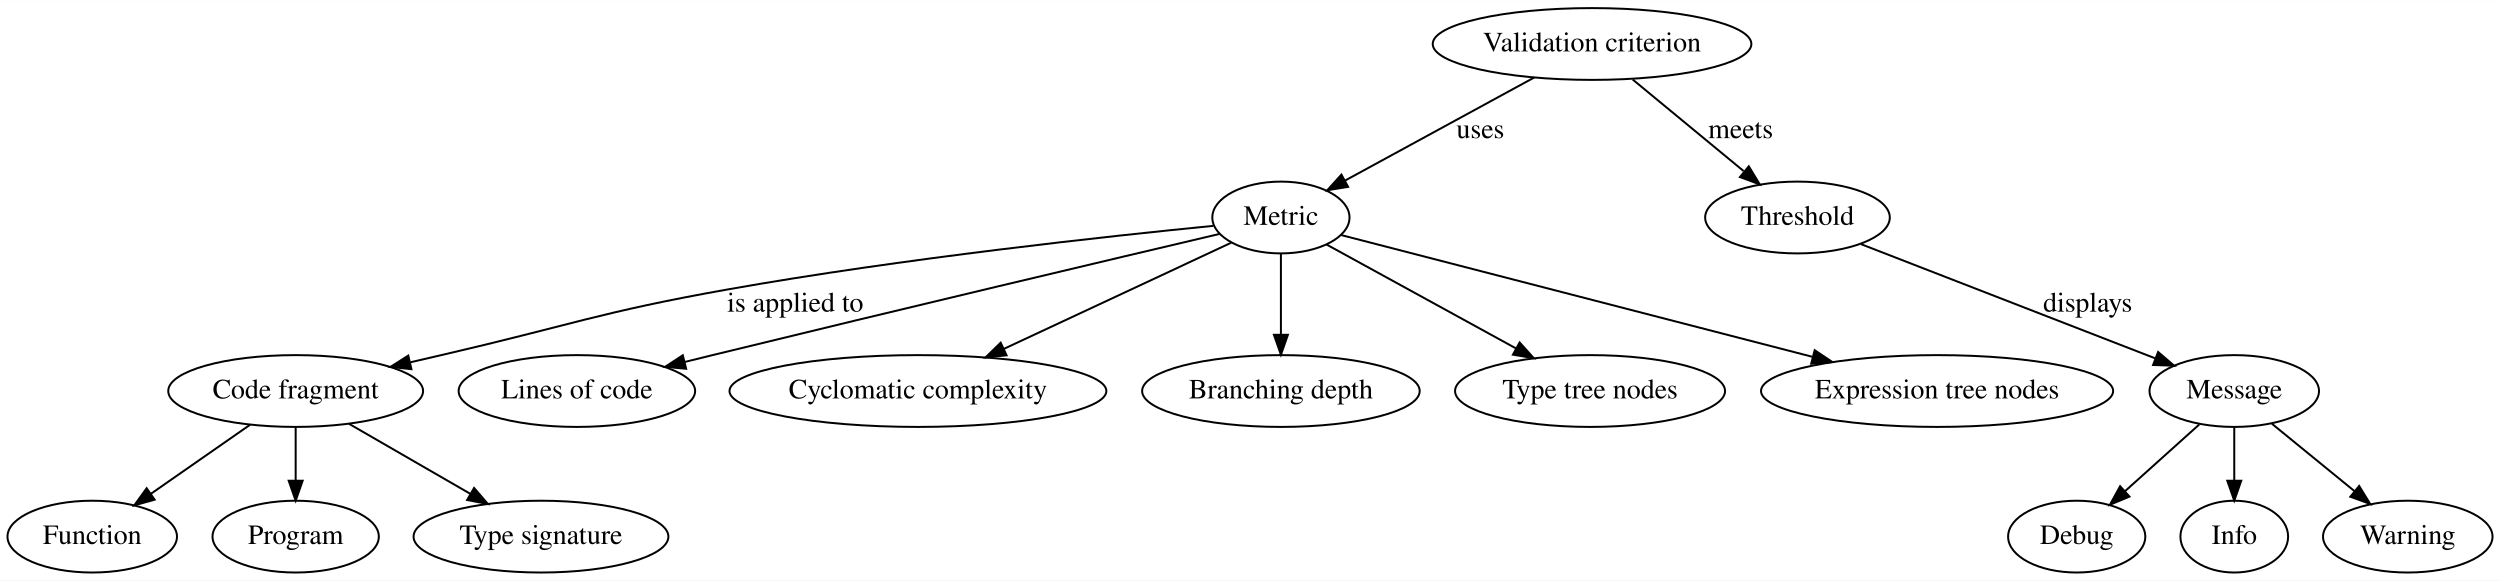
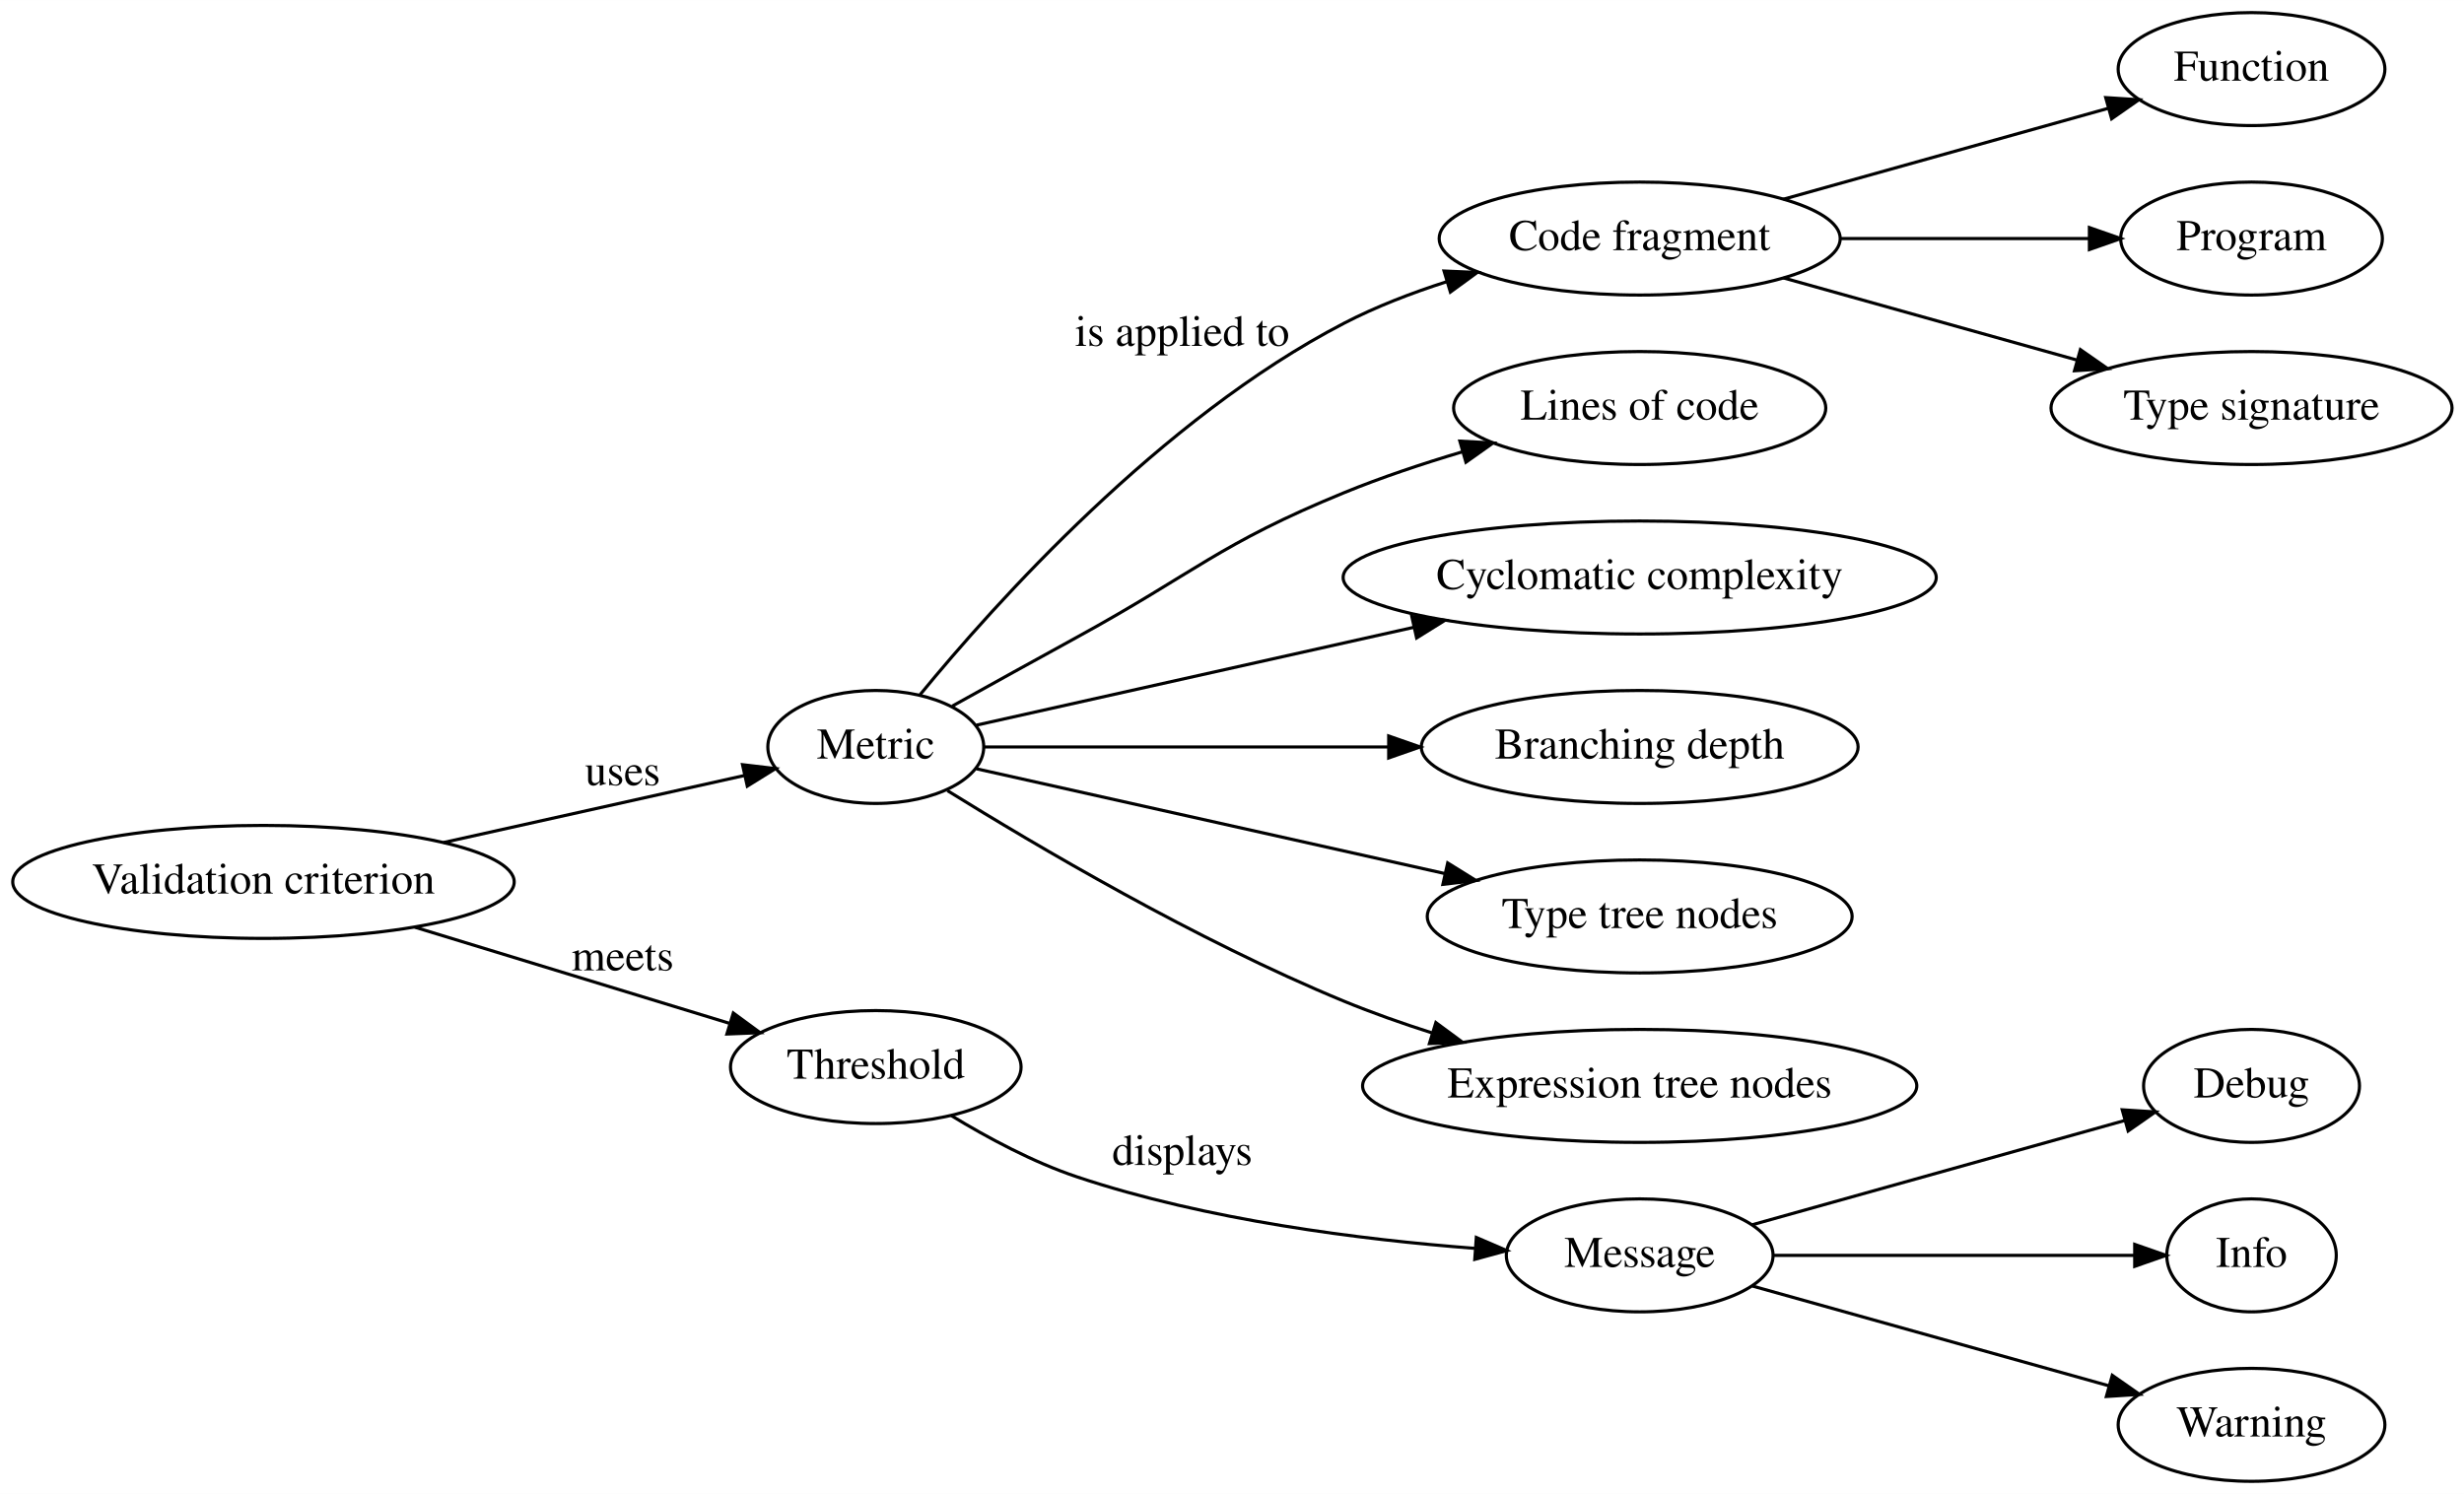
- <svg xmlns="http://www.w3.org/2000/svg" width="1253pt" height="291pt" viewBox="0.00 0.00 1253.49 291.00">
-   <g id="graph0" class="graph" transform="scale(1 1) rotate(0) translate(4 287)">
-     <polygon fill="white" stroke="none" points="-4,4 -4,-287 1249.49,-287 1249.49,4 -4,4" />
+ <svg xmlns="http://www.w3.org/2000/svg" width="785pt" height="476pt" viewBox="0.00 0.00 785.05 476.00">
+   <g id="graph0" class="graph" transform="scale(1 1) rotate(0) translate(4 472)">
+     <polygon fill="white" stroke="none" points="-4,4 -4,-472 781.05,-472 781.05,4 -4,4" />
    <g id="node1" class="node">
-       <ellipse fill="none" stroke="black" cx="144.246" cy="-91" rx="63.889" ry="18" />
-       <text text-anchor="middle" x="144.246" y="-87.3" font-family="Times,serif" font-size="14.00">Code fragment</text>
+       <ellipse fill="none" stroke="black" cx="518.419" cy="-396" rx="63.889" ry="18" />
+       <text text-anchor="middle" x="518.419" y="-392.3" font-family="Times,serif" font-size="14.00">Code fragment</text>
    </g>
    <g id="node2" class="node">
-       <ellipse fill="none" stroke="black" cx="42.246" cy="-18" rx="42.494" ry="18" />
-       <text text-anchor="middle" x="42.246" y="-14.3" font-family="Times,serif" font-size="14.00">Function</text>
+       <ellipse fill="none" stroke="black" cx="713.355" cy="-450" rx="42.494" ry="18" />
+       <text text-anchor="middle" x="713.355" y="-446.3" font-family="Times,serif" font-size="14.00">Function</text>
    </g>
    <g id="edge1" class="edge">
-       <path fill="none" stroke="black" d="M121.355,-74.066C106.686,-63.855 87.504,-50.503 71.703,-39.504" />
-       <polygon fill="black" stroke="black" points="73.53,-36.511 63.323,-33.671 69.531,-42.257 73.53,-36.511" />
+       <path fill="none" stroke="black" d="M564.168,-408.524C595.306,-417.24 636.653,-428.812 667.758,-437.518" />
+       <polygon fill="black" stroke="black" points="666.899,-440.912 677.472,-440.237 668.785,-434.171 666.899,-440.912" />
    </g>
    <g id="node3" class="node">
-       <ellipse fill="none" stroke="black" cx="144.246" cy="-18" rx="41.693" ry="18" />
-       <text text-anchor="middle" x="144.246" y="-14.3" font-family="Times,serif" font-size="14.00">Program</text>
+       <ellipse fill="none" stroke="black" cx="713.355" cy="-396" rx="41.693" ry="18" />
+       <text text-anchor="middle" x="713.355" y="-392.3" font-family="Times,serif" font-size="14.00">Program</text>
    </g>
    <g id="edge2" class="edge">
-       <path fill="none" stroke="black" d="M144.246,-72.813C144.246,-64.79 144.246,-55.047 144.246,-46.069" />
-       <polygon fill="black" stroke="black" points="147.746,-46.029 144.246,-36.029 140.746,-46.029 147.746,-46.029" />
+       <path fill="none" stroke="black" d="M582.327,-396C608.018,-396 637.336,-396 661.623,-396" />
+       <polygon fill="black" stroke="black" points="661.698,-399.5 671.698,-396 661.698,-392.5 661.698,-399.5" />
    </g>
    <g id="node4" class="node">
-       <ellipse fill="none" stroke="black" cx="267.246" cy="-18" rx="63.889" ry="18" />
-       <text text-anchor="middle" x="267.246" y="-14.3" font-family="Times,serif" font-size="14.00">Type signature</text>
+       <ellipse fill="none" stroke="black" cx="713.355" cy="-342" rx="63.889" ry="18" />
+       <text text-anchor="middle" x="713.355" y="-338.3" font-family="Times,serif" font-size="14.00">Type signature</text>
    </g>
    <g id="edge3" class="edge">
-       <path fill="none" stroke="black" d="M170.935,-74.594C188.746,-64.313 212.364,-50.68 231.755,-39.487" />
-       <polygon fill="black" stroke="black" points="233.698,-42.406 240.609,-34.376 230.199,-36.344 233.698,-42.406" />
+       <path fill="none" stroke="black" d="M564.168,-383.476C592.071,-375.666 628.171,-365.562 657.754,-357.282" />
+       <polygon fill="black" stroke="black" points="658.829,-360.616 667.516,-354.55 656.943,-353.875 658.829,-360.616" />
    </g>
    <g id="node5" class="node">
-       <ellipse fill="none" stroke="black" cx="638.246" cy="-178" rx="34.394" ry="18" />
-       <text text-anchor="middle" x="638.246" y="-174.3" font-family="Times,serif" font-size="14.00">Metric</text>
+       <ellipse fill="none" stroke="black" cx="275.032" cy="-234" rx="34.394" ry="18" />
+       <text text-anchor="middle" x="275.032" y="-230.3" font-family="Times,serif" font-size="14.00">Metric</text>
    </g>
    <g id="edge4" class="edge">
-       <path fill="none" stroke="black" d="M604.397,-173.821C552.038,-168.656 448.35,-157.444 361.246,-142 296.596,-130.537 281.22,-123.779 217.246,-109 212.224,-107.84 207.009,-106.632 201.78,-105.418" />
-       <polygon fill="black" stroke="black" points="202.288,-101.943 191.755,-103.089 200.704,-108.761 202.288,-101.943" />
-       <text text-anchor="middle" x="394.746" y="-130.8" font-family="Times,serif" font-size="14.00">is applied to</text>
+       <path fill="none" stroke="black" d="M289.165,-250.681C312.868,-279.572 365.792,-338.73 424.178,-369 434.361,-374.28 445.72,-378.66 456.91,-382.247" />
+       <polygon fill="black" stroke="black" points="456.082,-385.653 466.667,-385.197 458.108,-378.952 456.082,-385.653" />
+       <text text-anchor="middle" x="372.678" y="-361.8" font-family="Times,serif" font-size="14.00">is applied to</text>
    </g>
    <g id="node6" class="node">
-       <ellipse fill="none" stroke="black" cx="285.246" cy="-91" rx="59.29" ry="18" />
-       <text text-anchor="middle" x="285.246" y="-87.3" font-family="Times,serif" font-size="14.00">Lines of code</text>
+       <ellipse fill="none" stroke="black" cx="518.419" cy="-342" rx="59.29" ry="18" />
+       <text text-anchor="middle" x="518.419" y="-338.3" font-family="Times,serif" font-size="14.00">Lines of code</text>
    </g>
    <g id="edge5" class="edge">
-       <path fill="none" stroke="black" d="M607.433,-169.763C555.13,-157.453 445.652,-131.574 353.246,-109 348.684,-107.885 343.952,-106.721 339.205,-105.546" />
-       <polygon fill="black" stroke="black" points="340.038,-102.147 329.489,-103.134 338.351,-108.94 340.038,-102.147" />
+       <path fill="none" stroke="black" d="M299.391,-247.021C311.286,-253.633 325.986,-261.775 339.178,-269 376.852,-289.634 384.431,-298.711 424.178,-315 436.113,-319.892 449.246,-324.272 461.795,-328.009" />
+       <polygon fill="black" stroke="black" points="461.12,-331.457 471.698,-330.866 463.06,-324.731 461.12,-331.457" />
    </g>
    <g id="node7" class="node">
-       <ellipse fill="none" stroke="black" cx="456.246" cy="-91" rx="94.484" ry="18" />
-       <text text-anchor="middle" x="456.246" y="-87.3" font-family="Times,serif" font-size="14.00">Cyclomatic complexity</text>
+       <ellipse fill="none" stroke="black" cx="518.419" cy="-288" rx="94.484" ry="18" />
+       <text text-anchor="middle" x="518.419" y="-284.3" font-family="Times,serif" font-size="14.00">Cyclomatic complexity</text>
    </g>
    <g id="edge6" class="edge">
-       <path fill="none" stroke="black" d="M613.322,-165.359C584.009,-151.669 534.851,-128.711 499.326,-112.119" />
-       <polygon fill="black" stroke="black" points="500.694,-108.896 490.152,-107.835 497.732,-115.238 500.694,-108.896" />
+       <path fill="none" stroke="black" d="M307.095,-240.949C342.09,-248.778 400.118,-261.759 446.368,-272.105" />
+       <polygon fill="black" stroke="black" points="445.822,-275.57 456.345,-274.337 447.35,-268.739 445.822,-275.57" />
    </g>
    <g id="node8" class="node">
-       <ellipse fill="none" stroke="black" cx="638.246" cy="-91" rx="69.588" ry="18" />
-       <text text-anchor="middle" x="638.246" y="-87.3" font-family="Times,serif" font-size="14.00">Branching depth</text>
+       <ellipse fill="none" stroke="black" cx="518.419" cy="-234" rx="69.588" ry="18" />
+       <text text-anchor="middle" x="518.419" y="-230.3" font-family="Times,serif" font-size="14.00">Branching depth</text>
    </g>
    <g id="edge7" class="edge">
-       <path fill="none" stroke="black" d="M638.246,-159.799C638.246,-148.163 638.246,-132.548 638.246,-119.237" />
-       <polygon fill="black" stroke="black" points="641.746,-119.175 638.246,-109.175 634.746,-119.175 641.746,-119.175" />
+       <path fill="none" stroke="black" d="M309.596,-234C342.766,-234 394.737,-234 438.408,-234" />
+       <polygon fill="black" stroke="black" points="438.449,-237.5 448.449,-234 438.449,-230.5 438.449,-237.5" />
    </g>
    <g id="node9" class="node">
-       <ellipse fill="none" stroke="black" cx="793.246" cy="-91" rx="67.688" ry="18" />
-       <text text-anchor="middle" x="793.246" y="-87.3" font-family="Times,serif" font-size="14.00">Type tree nodes</text>
+       <ellipse fill="none" stroke="black" cx="518.419" cy="-180" rx="67.688" ry="18" />
+       <text text-anchor="middle" x="518.419" y="-176.3" font-family="Times,serif" font-size="14.00">Type tree nodes</text>
    </g>
    <g id="edge8" class="edge">
-       <path fill="none" stroke="black" d="M661.117,-164.458C686.149,-150.731 726.65,-128.52 756.222,-112.303" />
-       <polygon fill="black" stroke="black" points="757.934,-115.356 765.02,-107.479 754.569,-109.219 757.934,-115.356" />
+       <path fill="none" stroke="black" d="M307.095,-227.051C344.66,-218.647 408.765,-204.307 456.352,-193.661" />
+       <polygon fill="black" stroke="black" points="457.246,-197.048 466.241,-191.449 455.718,-190.217 457.246,-197.048" />
    </g>
    <g id="node10" class="node">
-       <ellipse fill="none" stroke="black" cx="967.246" cy="-91" rx="88.284" ry="18" />
-       <text text-anchor="middle" x="967.246" y="-87.3" font-family="Times,serif" font-size="14.00">Expression tree nodes</text>
+       <ellipse fill="none" stroke="black" cx="518.419" cy="-126" rx="88.284" ry="18" />
+       <text text-anchor="middle" x="518.419" y="-122.3" font-family="Times,serif" font-size="14.00">Expression tree nodes</text>
    </g>
    <g id="edge9" class="edge">
-       <path fill="none" stroke="black" d="M668.608,-169.156C722.054,-155.348 833.952,-126.438 904.575,-108.192" />
-       <polygon fill="black" stroke="black" points="905.877,-111.47 914.683,-105.58 904.125,-104.693 905.877,-111.47" />
+       <path fill="none" stroke="black" d="M297.868,-220.074C326.122,-202.527 377.295,-172.332 424.178,-153 433.081,-149.329 442.657,-145.951 452.16,-142.918" />
+       <polygon fill="black" stroke="black" points="453.479,-146.174 462.006,-139.886 451.418,-139.485 453.479,-146.174" />
    </g>
    <g id="node11" class="node">
-       <ellipse fill="none" stroke="black" cx="794.246" cy="-265" rx="79.886" ry="18" />
-       <text text-anchor="middle" x="794.246" y="-261.3" font-family="Times,serif" font-size="14.00">Validation criterion</text>
+       <ellipse fill="none" stroke="black" cx="79.943" cy="-191" rx="79.886" ry="18" />
+       <text text-anchor="middle" x="79.943" y="-187.3" font-family="Times,serif" font-size="14.00">Validation criterion</text>
    </g>
    <g id="edge10" class="edge">
-       <path fill="none" stroke="black" d="M765.269,-248.211C738.354,-233.546 698.34,-211.744 670.439,-196.541" />
-       <polygon fill="black" stroke="black" points="671.933,-193.369 661.477,-191.658 668.584,-199.516 671.933,-193.369" />
-       <text text-anchor="middle" x="738.246" y="-217.8" font-family="Times,serif" font-size="14.00">uses</text>
+       <path fill="none" stroke="black" d="M137.311,-203.553C168.044,-210.397 205.388,-218.713 233.277,-224.924" />
+       <polygon fill="black" stroke="black" points="232.572,-228.353 243.094,-227.11 234.094,-221.52 232.572,-228.353" />
+       <text text-anchor="middle" x="194.386" y="-221.8" font-family="Times,serif" font-size="14.00">uses</text>
    </g>
    <g id="node12" class="node">
-       <ellipse fill="none" stroke="black" cx="897.246" cy="-178" rx="46.292" ry="18" />
-       <text text-anchor="middle" x="897.246" y="-174.3" font-family="Times,serif" font-size="14.00">Threshold</text>
+       <ellipse fill="none" stroke="black" cx="275.032" cy="-132" rx="46.292" ry="18" />
+       <text text-anchor="middle" x="275.032" y="-128.3" font-family="Times,serif" font-size="14.00">Threshold</text>
    </g>
    <g id="edge11" class="edge">
-       <path fill="none" stroke="black" d="M814.596,-247.207C830.517,-234.068 852.8,-215.679 870.218,-201.305" />
-       <polygon fill="black" stroke="black" points="872.843,-203.676 878.328,-194.612 868.388,-198.277 872.843,-203.676" />
-       <text text-anchor="middle" x="868.746" y="-217.8" font-family="Times,serif" font-size="14.00">meets</text>
+       <path fill="none" stroke="black" d="M128.178,-176.567C158.672,-167.249 198.137,-155.19 228.324,-145.966" />
+       <polygon fill="black" stroke="black" points="229.639,-149.224 238.18,-142.955 227.594,-142.53 229.639,-149.224" />
+       <text text-anchor="middle" x="194.386" y="-162.8" font-family="Times,serif" font-size="14.00">meets</text>
    </g>
    <g id="node13" class="node">
-       <ellipse fill="none" stroke="black" cx="1116.25" cy="-91" rx="42.494" ry="18" />
-       <text text-anchor="middle" x="1116.25" y="-87.3" font-family="Times,serif" font-size="14.00">Message</text>
+       <ellipse fill="none" stroke="black" cx="518.419" cy="-72" rx="42.494" ry="18" />
+       <text text-anchor="middle" x="518.419" y="-68.3" font-family="Times,serif" font-size="14.00">Message</text>
    </g>
    <g id="edge12" class="edge">
-       <path fill="none" stroke="black" d="M929.091,-164.64C968.161,-149.476 1034.41,-123.764 1076.7,-107.348" />
-       <polygon fill="black" stroke="black" points="1078.07,-110.572 1086.12,-103.691 1075.54,-104.047 1078.07,-110.572" />
-       <text text-anchor="middle" x="1042.75" y="-130.8" font-family="Times,serif" font-size="14.00">displays</text>
+       <path fill="none" stroke="black" d="M299.069,-116.543C310.639,-109.494 325.151,-101.691 339.178,-97 380.445,-83.199 429.557,-77.015 465.769,-74.245" />
+       <polygon fill="black" stroke="black" points="466.365,-77.712 476.095,-73.521 465.875,-70.729 466.365,-77.712" />
+       <text text-anchor="middle" x="372.678" y="-100.8" font-family="Times,serif" font-size="14.00">displays</text>
    </g>
    <g id="node14" class="node">
-       <ellipse fill="none" stroke="black" cx="1037.25" cy="-18" rx="34.394" ry="18" />
-       <text text-anchor="middle" x="1037.25" y="-14.3" font-family="Times,serif" font-size="14.00">Debug</text>
+       <ellipse fill="none" stroke="black" cx="713.355" cy="-126" rx="34.394" ry="18" />
+       <text text-anchor="middle" x="713.355" y="-122.3" font-family="Times,serif" font-size="14.00">Debug</text>
    </g>
    <g id="edge13" class="edge">
-       <path fill="none" stroke="black" d="M1098.71,-74.243C1087.75,-64.39 1073.48,-51.562 1061.44,-40.748" />
-       <polygon fill="black" stroke="black" points="1063.7,-38.065 1053.92,-33.984 1059.02,-43.272 1063.7,-38.065" />
+       <path fill="none" stroke="black" d="M554.359,-81.779C587.765,-91.129 638.066,-105.208 672.9,-114.957" />
+       <polygon fill="black" stroke="black" points="672.159,-118.384 682.732,-117.709 674.046,-111.643 672.159,-118.384" />
    </g>
    <g id="node15" class="node">
-       <ellipse fill="none" stroke="black" cx="1116.25" cy="-18" rx="27" ry="18" />
-       <text text-anchor="middle" x="1116.25" y="-14.3" font-family="Times,serif" font-size="14.00">Info</text>
+       <ellipse fill="none" stroke="black" cx="713.355" cy="-72" rx="27" ry="18" />
+       <text text-anchor="middle" x="713.355" y="-68.3" font-family="Times,serif" font-size="14.00">Info</text>
    </g>
    <g id="edge14" class="edge">
-       <path fill="none" stroke="black" d="M1116.25,-72.813C1116.25,-64.79 1116.25,-55.047 1116.25,-46.069" />
-       <polygon fill="black" stroke="black" points="1119.75,-46.029 1116.25,-36.029 1112.75,-46.029 1119.75,-46.029" />
+       <path fill="none" stroke="black" d="M560.809,-72C595.079,-72 643.294,-72 676.072,-72" />
+       <polygon fill="black" stroke="black" points="676.135,-75.5 686.135,-72 676.135,-68.5 676.135,-75.5" />
    </g>
    <g id="node16" class="node">
-       <ellipse fill="none" stroke="black" cx="1203.25" cy="-18" rx="42.494" ry="18" />
-       <text text-anchor="middle" x="1203.25" y="-14.3" font-family="Times,serif" font-size="14.00">Warning</text>
+       <ellipse fill="none" stroke="black" cx="713.355" cy="-18" rx="42.494" ry="18" />
+       <text text-anchor="middle" x="713.355" y="-14.3" font-family="Times,serif" font-size="14.00">Warning</text>
    </g>
    <g id="edge15" class="edge">
-       <path fill="none" stroke="black" d="M1135.12,-74.594C1147.21,-64.732 1163.07,-51.785 1176.45,-40.866" />
-       <polygon fill="black" stroke="black" points="1178.87,-43.41 1184.41,-34.376 1174.44,-37.987 1178.87,-43.41" />
+       <path fill="none" stroke="black" d="M554.359,-62.221C586.183,-53.314 633.342,-40.115 667.853,-30.456" />
+       <polygon fill="black" stroke="black" points="668.989,-33.772 677.676,-27.706 667.103,-27.031 668.989,-33.772" />
    </g>
  </g>
</svg>
